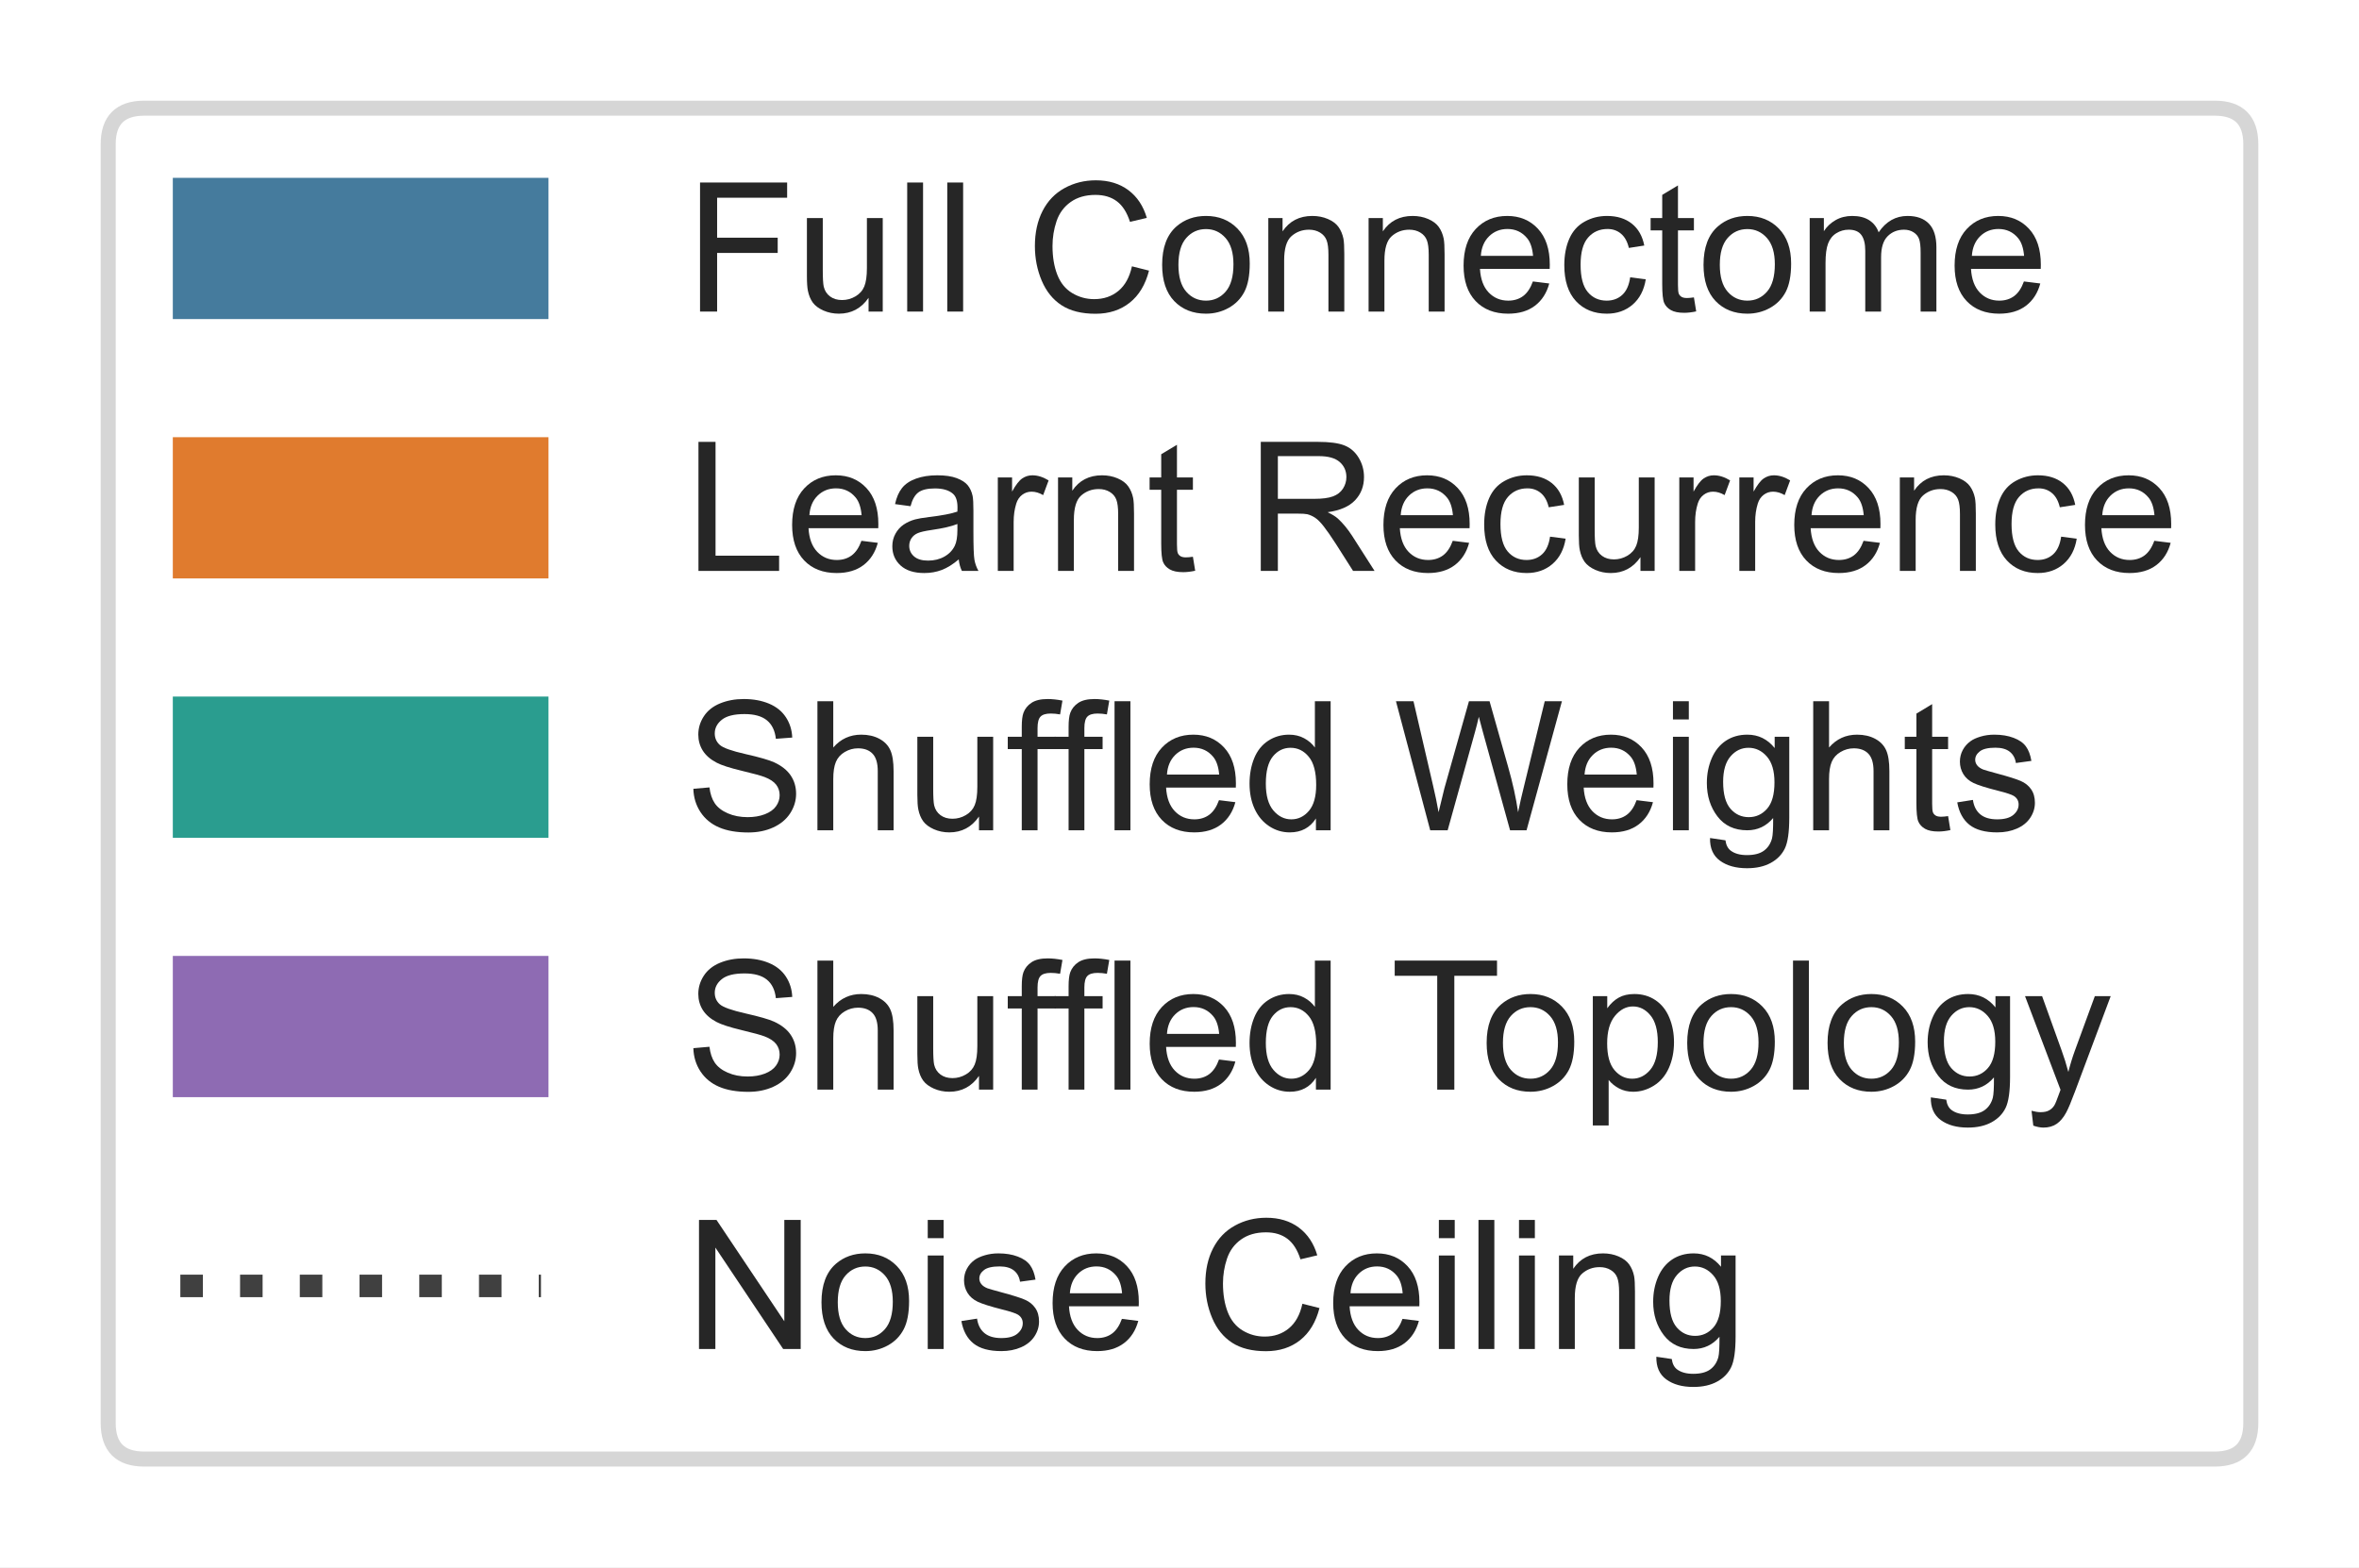
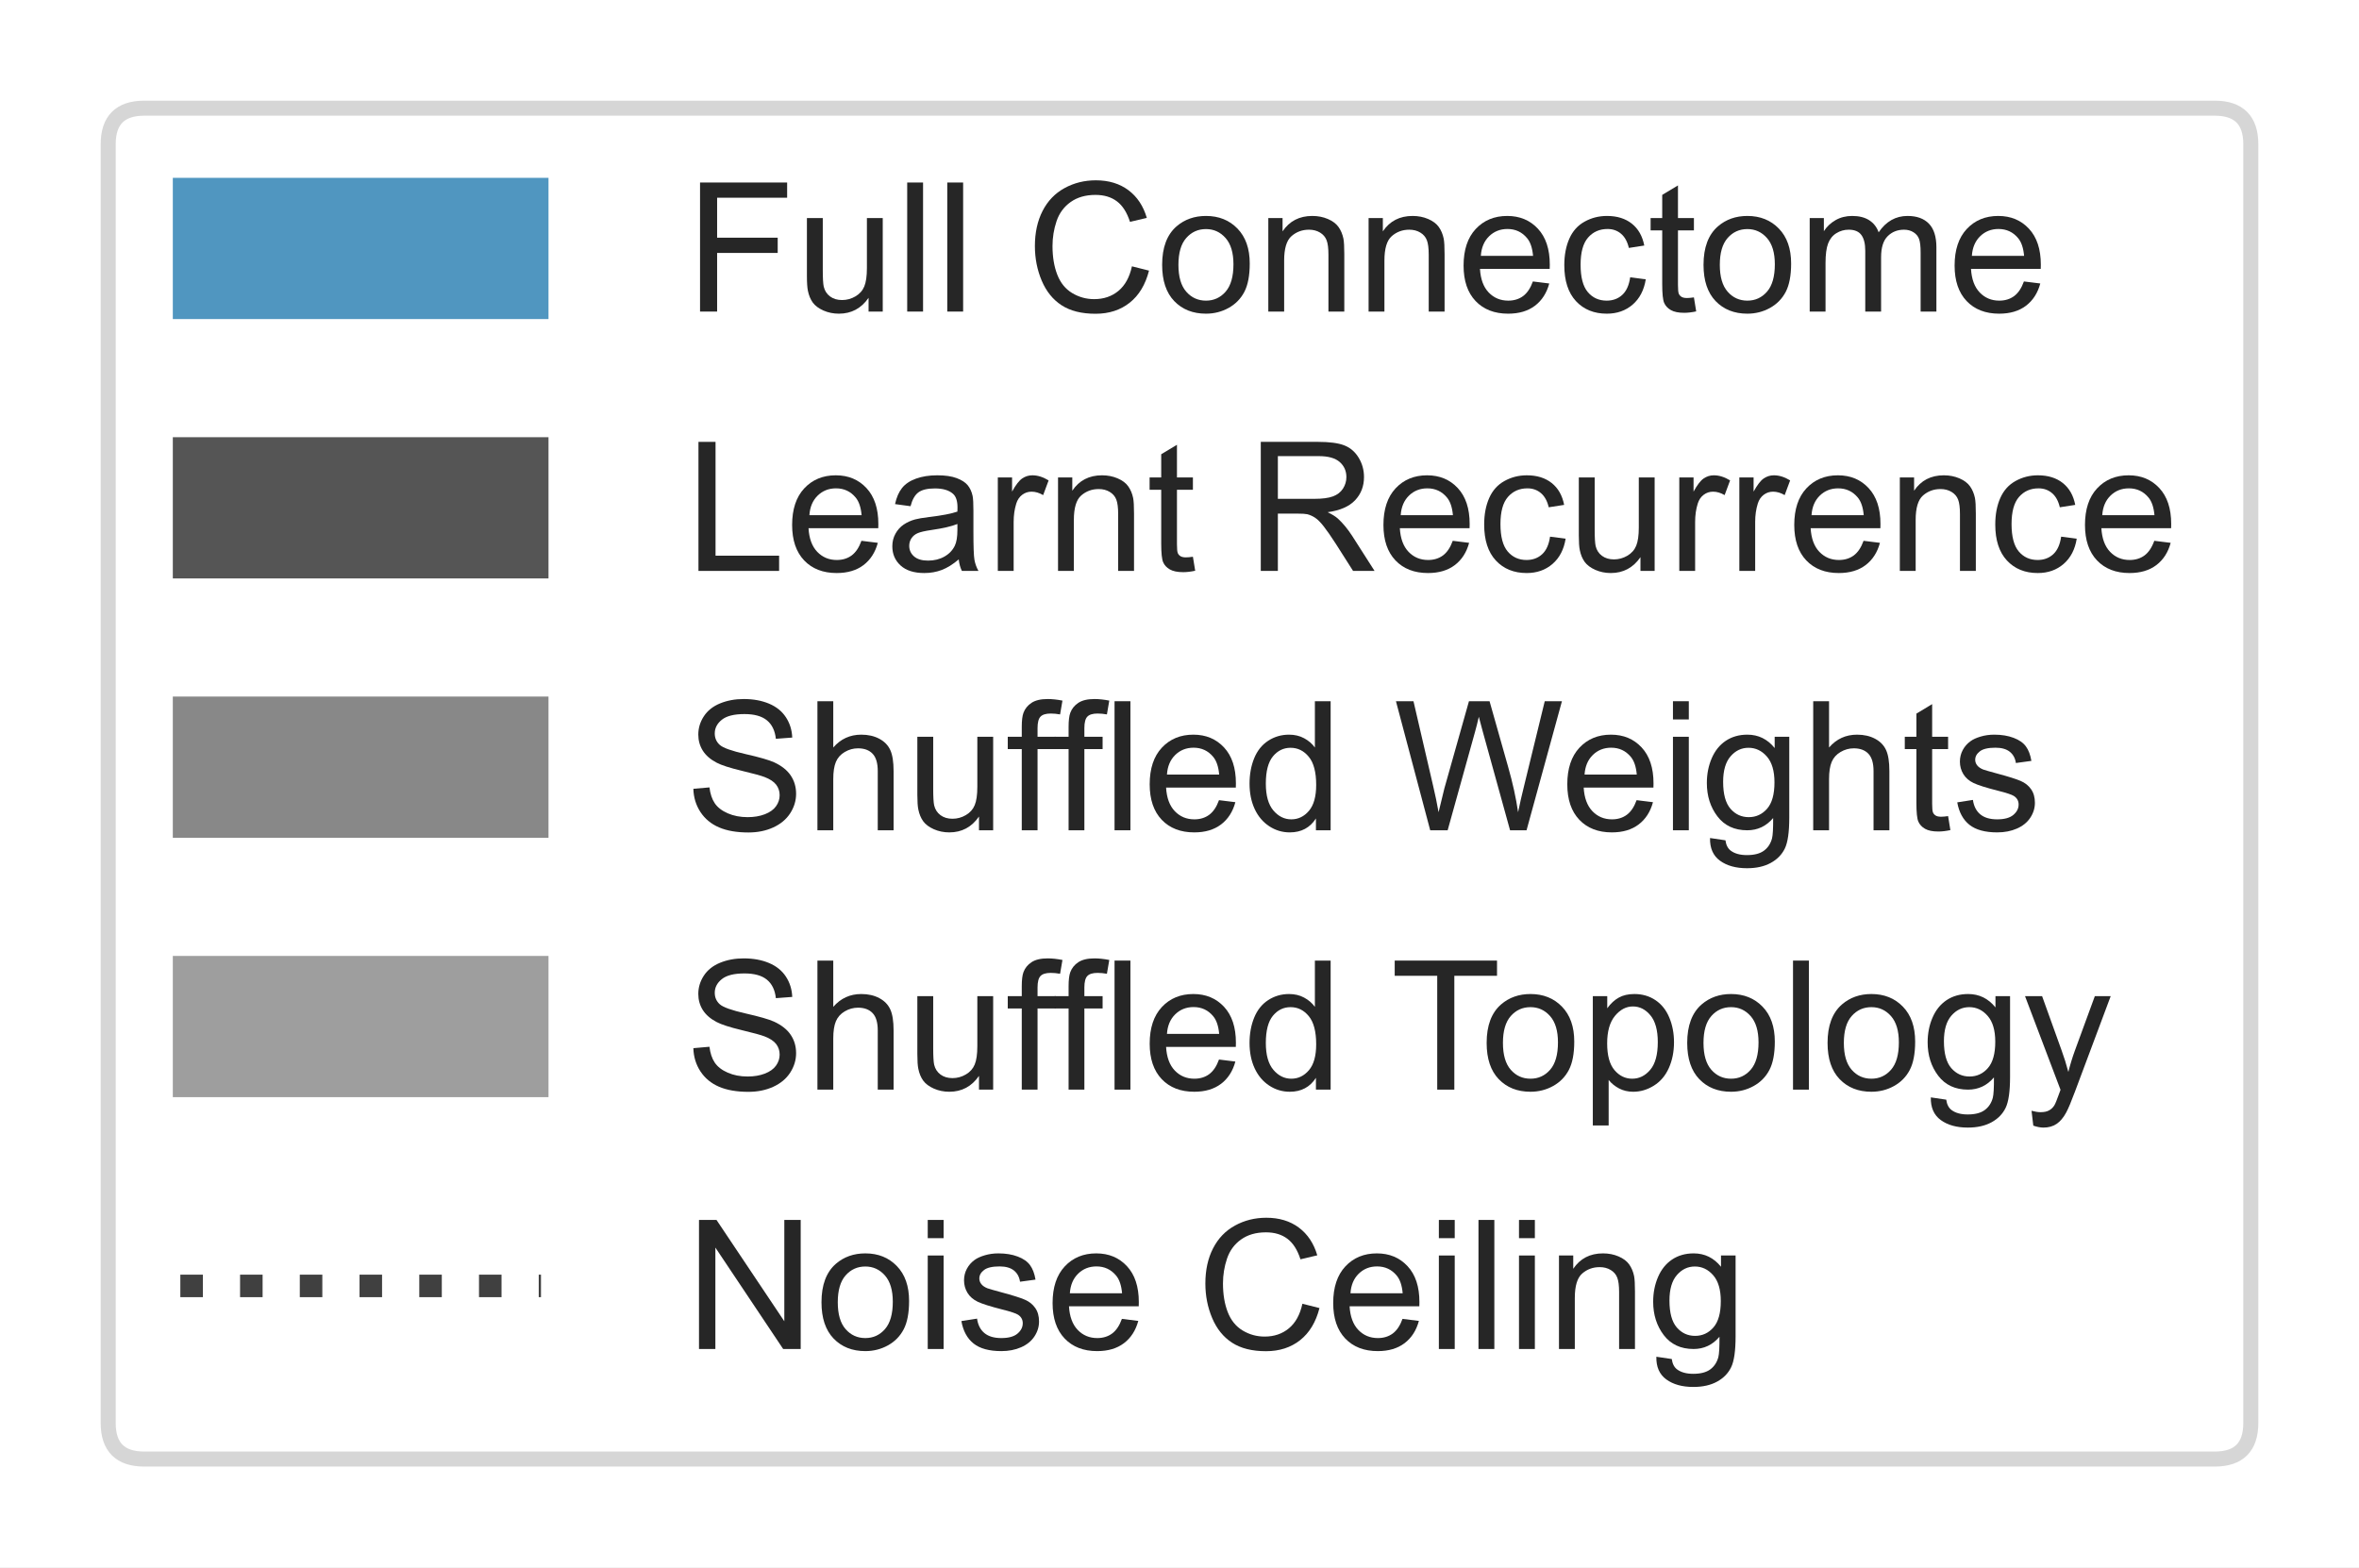
<svg xmlns="http://www.w3.org/2000/svg" xmlns:xlink="http://www.w3.org/1999/xlink" width="156.979pt" height="104.309pt" viewBox="0 0 156.979 104.309" version="1.1">
  <defs>
    <style type="text/css">*{stroke-linejoin: round; stroke-linecap: butt}</style>
  </defs>
  <g id="figure_1">
    <g id="patch_1">
      <path d="M 0 104.309  L 156.979 104.309  L 156.979 0  L 0 0  z " style="fill: #ffffff" />
    </g>
    <g id="legend_1">
      <g id="patch_2">
        <path d="M 9.6 97.109  L 147.379 97.109  Q 149.779 97.109 149.779 94.709  L 149.779 9.6  Q 149.779 7.2 147.379 7.2  L 9.6 7.2  Q 7.2 7.2 7.2 9.6  L 7.2 94.709  Q 7.2 97.109 9.6 97.109  z " style="fill: #ffffff; opacity: 0.8; stroke: #cccccc; stroke-linejoin: miter" />
      </g>
      <g id="patch_3">
-         <path d="M 12 20.736  L 36 20.736  L 36 12.336  L 12 12.336  z " style="fill: #457b9d; stroke: #457b9d; stroke-linejoin: miter" />
+         <path d="M 12 20.736  L 36 20.736  L 36 12.336  L 12 12.336  z " style="fill: #5096c0; stroke: #5096c0; stroke-linejoin: miter" />
      </g>
      <g id="text_1">
        <g style="fill: #262626" transform="translate(45.6 20.73633) scale(0.12 -0.12)">
          <defs>
            <path id="ArialMT-29" d="M 525 0  L 525 4581  L 3616 4581  L 3616 4041  L 1131 4041  L 1131 2622  L 3281 2622  L 3281 2081  L 1131 2081  L 1131 0  L 525 0  z " transform="scale(0.015625)" />
            <path id="ArialMT-58" d="M 2597 0  L 2597 488  Q 2209 -75 1544 -75  Q 1250 -75 995 37  Q 741 150 617 320  Q 494 491 444 738  Q 409 903 409 1263  L 409 3319  L 972 3319  L 972 1478  Q 972 1038 1006 884  Q 1059 663 1231 536  Q 1403 409 1656 409  Q 1909 409 2131 539  Q 2353 669 2445 892  Q 2538 1116 2538 1541  L 2538 3319  L 3100 3319  L 3100 0  L 2597 0  z " transform="scale(0.015625)" />
            <path id="ArialMT-4f" d="M 409 0  L 409 4581  L 972 4581  L 972 0  L 409 0  z " transform="scale(0.015625)" />
            <path id="ArialMT-3" transform="scale(0.015625)" />
            <path id="ArialMT-26" d="M 3763 1606  L 4369 1453  Q 4178 706 3683 314  Q 3188 -78 2472 -78  Q 1731 -78 1267 223  Q 803 525 561 1097  Q 319 1669 319 2325  Q 319 3041 592 3573  Q 866 4106 1370 4382  Q 1875 4659 2481 4659  Q 3169 4659 3637 4309  Q 4106 3959 4291 3325  L 3694 3184  Q 3534 3684 3231 3912  Q 2928 4141 2469 4141  Q 1941 4141 1586 3887  Q 1231 3634 1087 3207  Q 944 2781 944 2328  Q 944 1744 1114 1308  Q 1284 872 1643 656  Q 2003 441 2422 441  Q 2931 441 3284 734  Q 3638 1028 3763 1606  z " transform="scale(0.015625)" />
            <path id="ArialMT-52" d="M 213 1659  Q 213 2581 725 3025  Q 1153 3394 1769 3394  Q 2453 3394 2887 2945  Q 3322 2497 3322 1706  Q 3322 1066 3130 698  Q 2938 331 2570 128  Q 2203 -75 1769 -75  Q 1072 -75 642 372  Q 213 819 213 1659  z M 791 1659  Q 791 1022 1069 705  Q 1347 388 1769 388  Q 2188 388 2466 706  Q 2744 1025 2744 1678  Q 2744 2294 2464 2611  Q 2184 2928 1769 2928  Q 1347 2928 1069 2612  Q 791 2297 791 1659  z " transform="scale(0.015625)" />
            <path id="ArialMT-51" d="M 422 0  L 422 3319  L 928 3319  L 928 2847  Q 1294 3394 1984 3394  Q 2284 3394 2536 3286  Q 2788 3178 2913 3003  Q 3038 2828 3088 2588  Q 3119 2431 3119 2041  L 3119 0  L 2556 0  L 2556 2019  Q 2556 2363 2490 2533  Q 2425 2703 2258 2804  Q 2091 2906 1866 2906  Q 1506 2906 1245 2678  Q 984 2450 984 1813  L 984 0  L 422 0  z " transform="scale(0.015625)" />
            <path id="ArialMT-48" d="M 2694 1069  L 3275 997  Q 3138 488 2766 206  Q 2394 -75 1816 -75  Q 1088 -75 661 373  Q 234 822 234 1631  Q 234 2469 665 2931  Q 1097 3394 1784 3394  Q 2450 3394 2872 2941  Q 3294 2488 3294 1666  Q 3294 1616 3291 1516  L 816 1516  Q 847 969 1125 678  Q 1403 388 1819 388  Q 2128 388 2347 550  Q 2566 713 2694 1069  z M 847 1978  L 2700 1978  Q 2663 2397 2488 2606  Q 2219 2931 1791 2931  Q 1403 2931 1139 2672  Q 875 2413 847 1978  z " transform="scale(0.015625)" />
            <path id="ArialMT-46" d="M 2588 1216  L 3141 1144  Q 3050 572 2676 248  Q 2303 -75 1759 -75  Q 1078 -75 664 370  Q 250 816 250 1647  Q 250 2184 428 2587  Q 606 2991 970 3192  Q 1334 3394 1763 3394  Q 2303 3394 2647 3120  Q 2991 2847 3088 2344  L 2541 2259  Q 2463 2594 2264 2762  Q 2066 2931 1784 2931  Q 1359 2931 1093 2626  Q 828 2322 828 1663  Q 828 994 1084 691  Q 1341 388 1753 388  Q 2084 388 2306 591  Q 2528 794 2588 1216  z " transform="scale(0.015625)" />
            <path id="ArialMT-57" d="M 1650 503  L 1731 6  Q 1494 -44 1306 -44  Q 1000 -44 831 53  Q 663 150 594 308  Q 525 466 525 972  L 525 2881  L 113 2881  L 113 3319  L 525 3319  L 525 4141  L 1084 4478  L 1084 3319  L 1650 3319  L 1650 2881  L 1084 2881  L 1084 941  Q 1084 700 1114 631  Q 1144 563 1211 522  Q 1278 481 1403 481  Q 1497 481 1650 503  z " transform="scale(0.015625)" />
            <path id="ArialMT-50" d="M 422 0  L 422 3319  L 925 3319  L 925 2853  Q 1081 3097 1340 3245  Q 1600 3394 1931 3394  Q 2300 3394 2536 3241  Q 2772 3088 2869 2813  Q 3263 3394 3894 3394  Q 4388 3394 4653 3120  Q 4919 2847 4919 2278  L 4919 0  L 4359 0  L 4359 2091  Q 4359 2428 4304 2576  Q 4250 2725 4106 2815  Q 3963 2906 3769 2906  Q 3419 2906 3187 2673  Q 2956 2441 2956 1928  L 2956 0  L 2394 0  L 2394 2156  Q 2394 2531 2256 2718  Q 2119 2906 1806 2906  Q 1569 2906 1367 2781  Q 1166 2656 1075 2415  Q 984 2175 984 1722  L 984 0  L 422 0  z " transform="scale(0.015625)" />
          </defs>
          <use xlink:href="#ArialMT-29" />
          <use xlink:href="#ArialMT-58" transform="translate(61.07812 0)" />
          <use xlink:href="#ArialMT-4f" transform="translate(116.6875 0)" />
          <use xlink:href="#ArialMT-4f" transform="translate(138.9062 0)" />
          <use xlink:href="#ArialMT-3" transform="translate(161.125 0)" />
          <use xlink:href="#ArialMT-26" transform="translate(188.9062 0)" />
          <use xlink:href="#ArialMT-52" transform="translate(261.125 0)" />
          <use xlink:href="#ArialMT-51" transform="translate(316.7344 0)" />
          <use xlink:href="#ArialMT-51" transform="translate(372.3438 0)" />
          <use xlink:href="#ArialMT-48" transform="translate(427.9531 0)" />
          <use xlink:href="#ArialMT-46" transform="translate(483.5625 0)" />
          <use xlink:href="#ArialMT-57" transform="translate(533.5625 0)" />
          <use xlink:href="#ArialMT-52" transform="translate(561.3438 0)" />
          <use xlink:href="#ArialMT-50" transform="translate(616.9531 0)" />
          <use xlink:href="#ArialMT-48" transform="translate(700.25 0)" />
        </g>
      </g>
      <g id="patch_4">
-         <path d="M 12 37.998  L 36 37.998  L 36 29.598  L 12 29.598  z " style="fill: #e07b2e; stroke: #e07b2e; stroke-linejoin: miter" />
+         <path d="M 12 37.998  L 36 37.998  L 36 29.598  L 12 29.598  z " style="fill: #555555; stroke: #555555; stroke-linejoin: miter" />
      </g>
      <g id="text_2">
        <g style="fill: #262626" transform="translate(45.6 37.99805) scale(0.12 -0.12)">
          <defs>
            <path id="ArialMT-2f" d="M 469 0  L 469 4581  L 1075 4581  L 1075 541  L 3331 541  L 3331 0  L 469 0  z " transform="scale(0.015625)" />
            <path id="ArialMT-44" d="M 2588 409  Q 2275 144 1986 34  Q 1697 -75 1366 -75  Q 819 -75 525 192  Q 231 459 231 875  Q 231 1119 342 1320  Q 453 1522 633 1644  Q 813 1766 1038 1828  Q 1203 1872 1538 1913  Q 2219 1994 2541 2106  Q 2544 2222 2544 2253  Q 2544 2597 2384 2738  Q 2169 2928 1744 2928  Q 1347 2928 1158 2789  Q 969 2650 878 2297  L 328 2372  Q 403 2725 575 2942  Q 747 3159 1072 3276  Q 1397 3394 1825 3394  Q 2250 3394 2515 3294  Q 2781 3194 2906 3042  Q 3031 2891 3081 2659  Q 3109 2516 3109 2141  L 3109 1391  Q 3109 606 3145 398  Q 3181 191 3288 0  L 2700 0  Q 2613 175 2588 409  z M 2541 1666  Q 2234 1541 1622 1453  Q 1275 1403 1131 1340  Q 988 1278 909 1158  Q 831 1038 831 891  Q 831 666 1001 516  Q 1172 366 1500 366  Q 1825 366 2078 508  Q 2331 650 2450 897  Q 2541 1088 2541 1459  L 2541 1666  z " transform="scale(0.015625)" />
            <path id="ArialMT-55" d="M 416 0  L 416 3319  L 922 3319  L 922 2816  Q 1116 3169 1280 3281  Q 1444 3394 1641 3394  Q 1925 3394 2219 3213  L 2025 2691  Q 1819 2813 1613 2813  Q 1428 2813 1281 2702  Q 1134 2591 1072 2394  Q 978 2094 978 1738  L 978 0  L 416 0  z " transform="scale(0.015625)" />
            <path id="ArialMT-35" d="M 503 0  L 503 4581  L 2534 4581  Q 3147 4581 3465 4457  Q 3784 4334 3975 4021  Q 4166 3709 4166 3331  Q 4166 2844 3850 2509  Q 3534 2175 2875 2084  Q 3116 1969 3241 1856  Q 3506 1613 3744 1247  L 4541 0  L 3778 0  L 3172 953  Q 2906 1366 2734 1584  Q 2563 1803 2427 1890  Q 2291 1978 2150 2013  Q 2047 2034 1813 2034  L 1109 2034  L 1109 0  L 503 0  z M 1109 2559  L 2413 2559  Q 2828 2559 3062 2645  Q 3297 2731 3419 2920  Q 3541 3109 3541 3331  Q 3541 3656 3305 3865  Q 3069 4075 2559 4075  L 1109 4075  L 1109 2559  z " transform="scale(0.015625)" />
          </defs>
          <use xlink:href="#ArialMT-2f" />
          <use xlink:href="#ArialMT-48" transform="translate(55.60938 0)" />
          <use xlink:href="#ArialMT-44" transform="translate(111.2188 0)" />
          <use xlink:href="#ArialMT-55" transform="translate(166.8281 0)" />
          <use xlink:href="#ArialMT-51" transform="translate(200.125 0)" />
          <use xlink:href="#ArialMT-57" transform="translate(255.7344 0)" />
          <use xlink:href="#ArialMT-3" transform="translate(283.5156 0)" />
          <use xlink:href="#ArialMT-35" transform="translate(311.2969 0)" />
          <use xlink:href="#ArialMT-48" transform="translate(383.5156 0)" />
          <use xlink:href="#ArialMT-46" transform="translate(439.125 0)" />
          <use xlink:href="#ArialMT-58" transform="translate(489.125 0)" />
          <use xlink:href="#ArialMT-55" transform="translate(544.7344 0)" />
          <use xlink:href="#ArialMT-55" transform="translate(578.0312 0)" />
          <use xlink:href="#ArialMT-48" transform="translate(611.3281 0)" />
          <use xlink:href="#ArialMT-51" transform="translate(666.9375 0)" />
          <use xlink:href="#ArialMT-46" transform="translate(722.5469 0)" />
          <use xlink:href="#ArialMT-48" transform="translate(772.5469 0)" />
        </g>
      </g>
      <g id="patch_5">
-         <path d="M 12 55.26  L 36 55.26  L 36 46.86  L 12 46.86  z " style="fill: #2a9d8f; stroke: #2a9d8f; stroke-linejoin: miter" />
+         <path d="M 12 55.26  L 36 55.26  L 36 46.86  L 12 46.86  z " style="fill: #888888; stroke: #888888; stroke-linejoin: miter" />
      </g>
      <g id="text_3">
        <g style="fill: #262626" transform="translate(45.6 55.25977) scale(0.12 -0.12)">
          <defs>
            <path id="ArialMT-36" d="M 288 1472  L 859 1522  Q 900 1178 1048 958  Q 1197 738 1509 602  Q 1822 466 2213 466  Q 2559 466 2825 569  Q 3091 672 3220 851  Q 3350 1031 3350 1244  Q 3350 1459 3225 1620  Q 3100 1781 2813 1891  Q 2628 1963 1997 2114  Q 1366 2266 1113 2400  Q 784 2572 623 2826  Q 463 3081 463 3397  Q 463 3744 659 4045  Q 856 4347 1234 4503  Q 1613 4659 2075 4659  Q 2584 4659 2973 4495  Q 3363 4331 3572 4012  Q 3781 3694 3797 3291  L 3216 3247  Q 3169 3681 2898 3903  Q 2628 4125 2100 4125  Q 1550 4125 1298 3923  Q 1047 3722 1047 3438  Q 1047 3191 1225 3031  Q 1400 2872 2139 2705  Q 2878 2538 3153 2413  Q 3553 2228 3743 1945  Q 3934 1663 3934 1294  Q 3934 928 3725 604  Q 3516 281 3123 101  Q 2731 -78 2241 -78  Q 1619 -78 1198 103  Q 778 284 539 648  Q 300 1013 288 1472  z " transform="scale(0.015625)" />
            <path id="ArialMT-4b" d="M 422 0  L 422 4581  L 984 4581  L 984 2938  Q 1378 3394 1978 3394  Q 2347 3394 2619 3248  Q 2891 3103 3008 2847  Q 3125 2591 3125 2103  L 3125 0  L 2563 0  L 2563 2103  Q 2563 2525 2380 2717  Q 2197 2909 1863 2909  Q 1613 2909 1392 2779  Q 1172 2650 1078 2428  Q 984 2206 984 1816  L 984 0  L 422 0  z " transform="scale(0.015625)" />
            <path id="ArialMT-49" d="M 556 0  L 556 2881  L 59 2881  L 59 3319  L 556 3319  L 556 3672  Q 556 4006 616 4169  Q 697 4388 901 4523  Q 1106 4659 1475 4659  Q 1713 4659 2000 4603  L 1916 4113  Q 1741 4144 1584 4144  Q 1328 4144 1222 4034  Q 1116 3925 1116 3625  L 1116 3319  L 1763 3319  L 1763 2881  L 1116 2881  L 1116 0  L 556 0  z " transform="scale(0.015625)" />
            <path id="ArialMT-47" d="M 2575 0  L 2575 419  Q 2259 -75 1647 -75  Q 1250 -75 917 144  Q 584 363 401 755  Q 219 1147 219 1656  Q 219 2153 384 2558  Q 550 2963 881 3178  Q 1213 3394 1622 3394  Q 1922 3394 2156 3267  Q 2391 3141 2538 2938  L 2538 4581  L 3097 4581  L 3097 0  L 2575 0  z M 797 1656  Q 797 1019 1065 703  Q 1334 388 1700 388  Q 2069 388 2326 689  Q 2584 991 2584 1609  Q 2584 2291 2321 2609  Q 2059 2928 1675 2928  Q 1300 2928 1048 2622  Q 797 2316 797 1656  z " transform="scale(0.015625)" />
            <path id="ArialMT-3a" d="M 1294 0  L 78 4581  L 700 4581  L 1397 1578  Q 1509 1106 1591 641  Q 1766 1375 1797 1488  L 2669 4581  L 3400 4581  L 4056 2263  Q 4303 1400 4413 641  Q 4500 1075 4641 1638  L 5359 4581  L 5969 4581  L 4713 0  L 4128 0  L 3163 3491  Q 3041 3928 3019 4028  Q 2947 3713 2884 3491  L 1913 0  L 1294 0  z " transform="scale(0.015625)" />
            <path id="ArialMT-4c" d="M 425 3934  L 425 4581  L 988 4581  L 988 3934  L 425 3934  z M 425 0  L 425 3319  L 988 3319  L 988 0  L 425 0  z " transform="scale(0.015625)" />
            <path id="ArialMT-4a" d="M 319 -275  L 866 -356  Q 900 -609 1056 -725  Q 1266 -881 1628 -881  Q 2019 -881 2231 -725  Q 2444 -569 2519 -288  Q 2563 -116 2559 434  Q 2191 0 1641 0  Q 956 0 581 494  Q 206 988 206 1678  Q 206 2153 378 2554  Q 550 2956 876 3175  Q 1203 3394 1644 3394  Q 2231 3394 2613 2919  L 2613 3319  L 3131 3319  L 3131 450  Q 3131 -325 2973 -648  Q 2816 -972 2473 -1159  Q 2131 -1347 1631 -1347  Q 1038 -1347 672 -1080  Q 306 -813 319 -275  z M 784 1719  Q 784 1066 1043 766  Q 1303 466 1694 466  Q 2081 466 2343 764  Q 2606 1063 2606 1700  Q 2606 2309 2336 2618  Q 2066 2928 1684 2928  Q 1309 2928 1046 2623  Q 784 2319 784 1719  z " transform="scale(0.015625)" />
            <path id="ArialMT-56" d="M 197 991  L 753 1078  Q 800 744 1014 566  Q 1228 388 1613 388  Q 2000 388 2187 545  Q 2375 703 2375 916  Q 2375 1106 2209 1216  Q 2094 1291 1634 1406  Q 1016 1563 777 1677  Q 538 1791 414 1992  Q 291 2194 291 2438  Q 291 2659 392 2848  Q 494 3038 669 3163  Q 800 3259 1026 3326  Q 1253 3394 1513 3394  Q 1903 3394 2198 3281  Q 2494 3169 2634 2976  Q 2775 2784 2828 2463  L 2278 2388  Q 2241 2644 2061 2787  Q 1881 2931 1553 2931  Q 1166 2931 1000 2803  Q 834 2675 834 2503  Q 834 2394 903 2306  Q 972 2216 1119 2156  Q 1203 2125 1616 2013  Q 2213 1853 2448 1751  Q 2684 1650 2818 1456  Q 2953 1263 2953 975  Q 2953 694 2789 445  Q 2625 197 2315 61  Q 2006 -75 1616 -75  Q 969 -75 630 194  Q 291 463 197 991  z " transform="scale(0.015625)" />
          </defs>
          <use xlink:href="#ArialMT-36" />
          <use xlink:href="#ArialMT-4b" transform="translate(66.70312 0)" />
          <use xlink:href="#ArialMT-58" transform="translate(122.3125 0)" />
          <use xlink:href="#ArialMT-49" transform="translate(177.9219 0)" />
          <use xlink:href="#ArialMT-49" transform="translate(203.8906 0)" />
          <use xlink:href="#ArialMT-4f" transform="translate(231.6719 0)" />
          <use xlink:href="#ArialMT-48" transform="translate(253.8906 0)" />
          <use xlink:href="#ArialMT-47" transform="translate(309.5 0)" />
          <use xlink:href="#ArialMT-3" transform="translate(365.1094 0)" />
          <use xlink:href="#ArialMT-3a" transform="translate(392.8906 0)" />
          <use xlink:href="#ArialMT-48" transform="translate(485.4688 0)" />
          <use xlink:href="#ArialMT-4c" transform="translate(541.0781 0)" />
          <use xlink:href="#ArialMT-4a" transform="translate(563.2969 0)" />
          <use xlink:href="#ArialMT-4b" transform="translate(618.9062 0)" />
          <use xlink:href="#ArialMT-57" transform="translate(674.5156 0)" />
          <use xlink:href="#ArialMT-56" transform="translate(702.2969 0)" />
        </g>
      </g>
      <g id="patch_6">
-         <path d="M 12 72.522  L 36 72.522  L 36 64.122  L 12 64.122  z " style="fill: #8e6bb3; stroke: #8e6bb3; stroke-linejoin: miter" />
+         <path d="M 12 72.522  L 36 72.522  L 36 64.122  L 12 64.122  z " style="fill: #9e9e9e; stroke: #9e9e9e; stroke-linejoin: miter" />
      </g>
      <g id="text_4">
        <g style="fill: #262626" transform="translate(45.6 72.52172) scale(0.12 -0.12)">
          <defs>
            <path id="ArialMT-37" d="M 1659 0  L 1659 4041  L 150 4041  L 150 4581  L 3781 4581  L 3781 4041  L 2266 4041  L 2266 0  L 1659 0  z " transform="scale(0.015625)" />
            <path id="ArialMT-53" d="M 422 -1272  L 422 3319  L 934 3319  L 934 2888  Q 1116 3141 1344 3267  Q 1572 3394 1897 3394  Q 2322 3394 2647 3175  Q 2972 2956 3137 2557  Q 3303 2159 3303 1684  Q 3303 1175 3120 767  Q 2938 359 2589 142  Q 2241 -75 1856 -75  Q 1575 -75 1351 44  Q 1128 163 984 344  L 984 -1272  L 422 -1272  z M 931 1641  Q 931 1000 1190 694  Q 1450 388 1819 388  Q 2194 388 2461 705  Q 2728 1022 2728 1688  Q 2728 2322 2467 2637  Q 2206 2953 1844 2953  Q 1484 2953 1207 2617  Q 931 2281 931 1641  z " transform="scale(0.015625)" />
            <path id="ArialMT-5c" d="M 397 -1278  L 334 -750  Q 519 -800 656 -800  Q 844 -800 956 -737  Q 1069 -675 1141 -563  Q 1194 -478 1313 -144  Q 1328 -97 1363 -6  L 103 3319  L 709 3319  L 1400 1397  Q 1534 1031 1641 628  Q 1738 1016 1872 1384  L 2581 3319  L 3144 3319  L 1881 -56  Q 1678 -603 1566 -809  Q 1416 -1088 1222 -1217  Q 1028 -1347 759 -1347  Q 597 -1347 397 -1278  z " transform="scale(0.015625)" />
          </defs>
          <use xlink:href="#ArialMT-36" />
          <use xlink:href="#ArialMT-4b" transform="translate(66.70312 0)" />
          <use xlink:href="#ArialMT-58" transform="translate(122.3125 0)" />
          <use xlink:href="#ArialMT-49" transform="translate(177.9219 0)" />
          <use xlink:href="#ArialMT-49" transform="translate(203.8906 0)" />
          <use xlink:href="#ArialMT-4f" transform="translate(231.6719 0)" />
          <use xlink:href="#ArialMT-48" transform="translate(253.8906 0)" />
          <use xlink:href="#ArialMT-47" transform="translate(309.5 0)" />
          <use xlink:href="#ArialMT-3" transform="translate(365.1094 0)" />
          <use xlink:href="#ArialMT-37" transform="translate(391.0781 0)" />
          <use xlink:href="#ArialMT-52" transform="translate(441.0781 0)" />
          <use xlink:href="#ArialMT-53" transform="translate(496.6875 0)" />
          <use xlink:href="#ArialMT-52" transform="translate(552.2969 0)" />
          <use xlink:href="#ArialMT-4f" transform="translate(607.9062 0)" />
          <use xlink:href="#ArialMT-52" transform="translate(630.125 0)" />
          <use xlink:href="#ArialMT-4a" transform="translate(685.7344 0)" />
          <use xlink:href="#ArialMT-5c" transform="translate(741.3438 0)" />
        </g>
      </g>
      <g id="line2d_1">
        <path d="M 12 85.584  L 24 85.584  L 36 85.584  " style="fill: none; stroke-dasharray: 1.5,2.475; stroke-dashoffset: 0; stroke: #404040; stroke-width: 1.5" />
      </g>
      <g id="text_5">
        <g style="fill: #262626" transform="translate(45.6 89.78367) scale(0.12 -0.12)">
          <defs>
            <path id="ArialMT-31" d="M 488 0  L 488 4581  L 1109 4581  L 3516 984  L 3516 4581  L 4097 4581  L 4097 0  L 3475 0  L 1069 3600  L 1069 0  L 488 0  z " transform="scale(0.015625)" />
          </defs>
          <use xlink:href="#ArialMT-31" />
          <use xlink:href="#ArialMT-52" transform="translate(72.21875 0)" />
          <use xlink:href="#ArialMT-4c" transform="translate(127.8281 0)" />
          <use xlink:href="#ArialMT-56" transform="translate(150.0469 0)" />
          <use xlink:href="#ArialMT-48" transform="translate(200.0469 0)" />
          <use xlink:href="#ArialMT-3" transform="translate(255.6562 0)" />
          <use xlink:href="#ArialMT-26" transform="translate(283.4375 0)" />
          <use xlink:href="#ArialMT-48" transform="translate(355.6562 0)" />
          <use xlink:href="#ArialMT-4c" transform="translate(411.2656 0)" />
          <use xlink:href="#ArialMT-4f" transform="translate(433.4844 0)" />
          <use xlink:href="#ArialMT-4c" transform="translate(455.7031 0)" />
          <use xlink:href="#ArialMT-51" transform="translate(477.9219 0)" />
          <use xlink:href="#ArialMT-4a" transform="translate(533.5312 0)" />
        </g>
      </g>
    </g>
  </g>
</svg>
